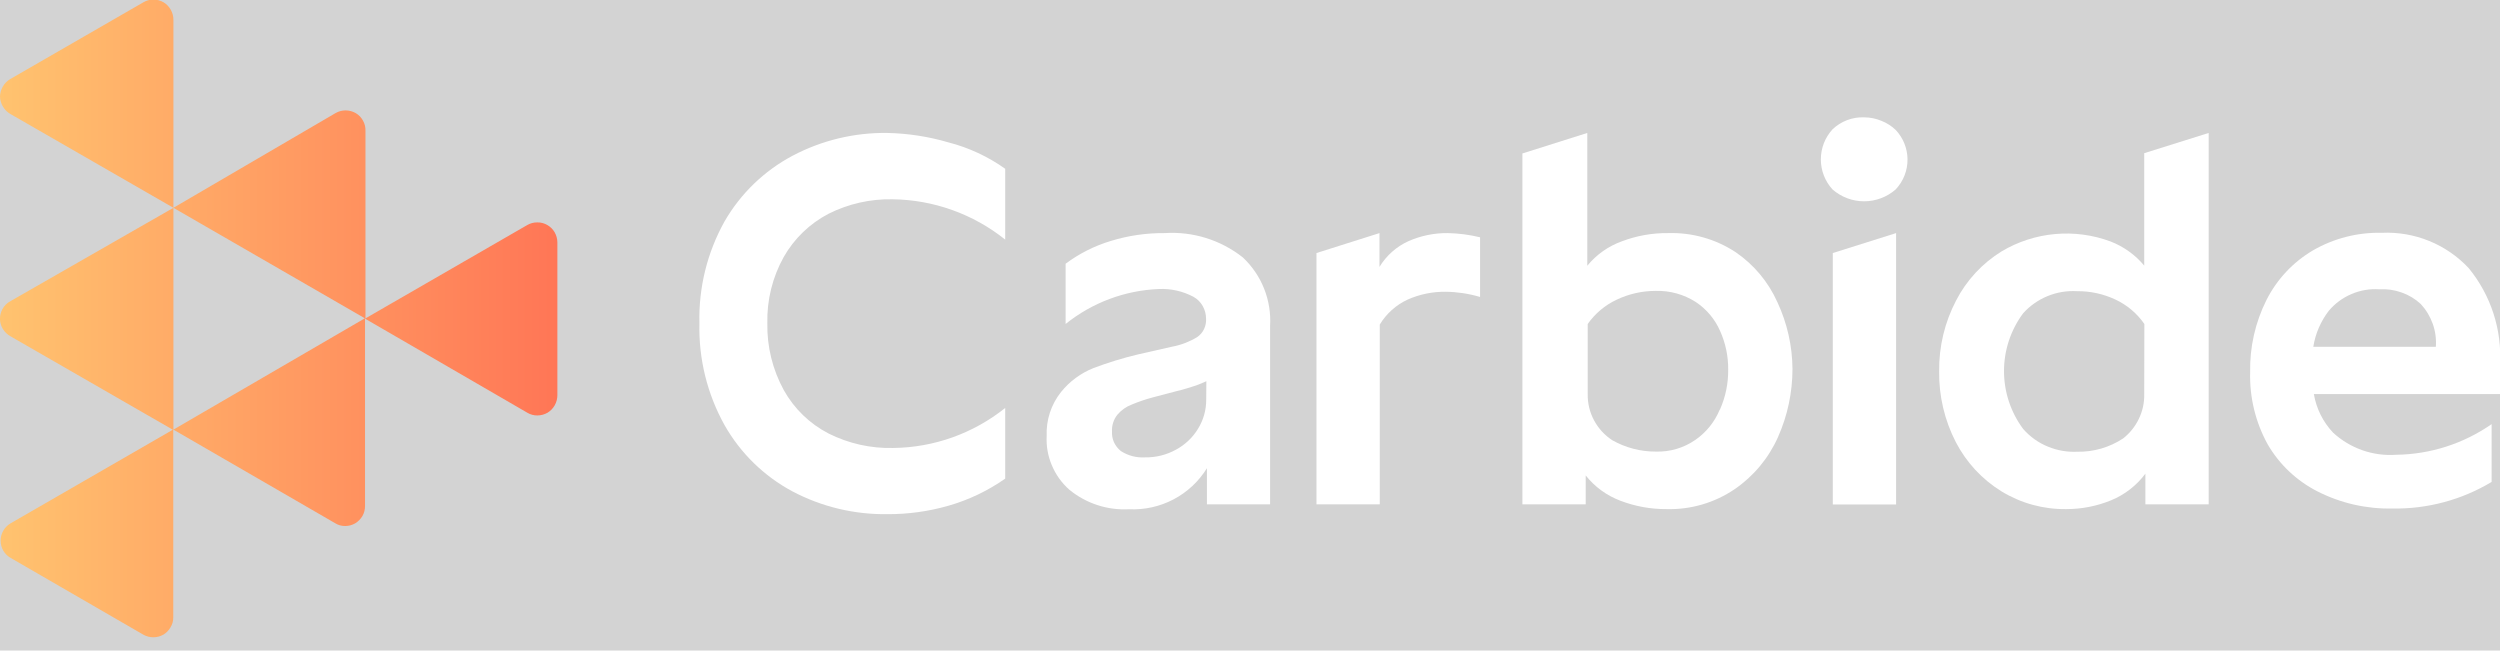
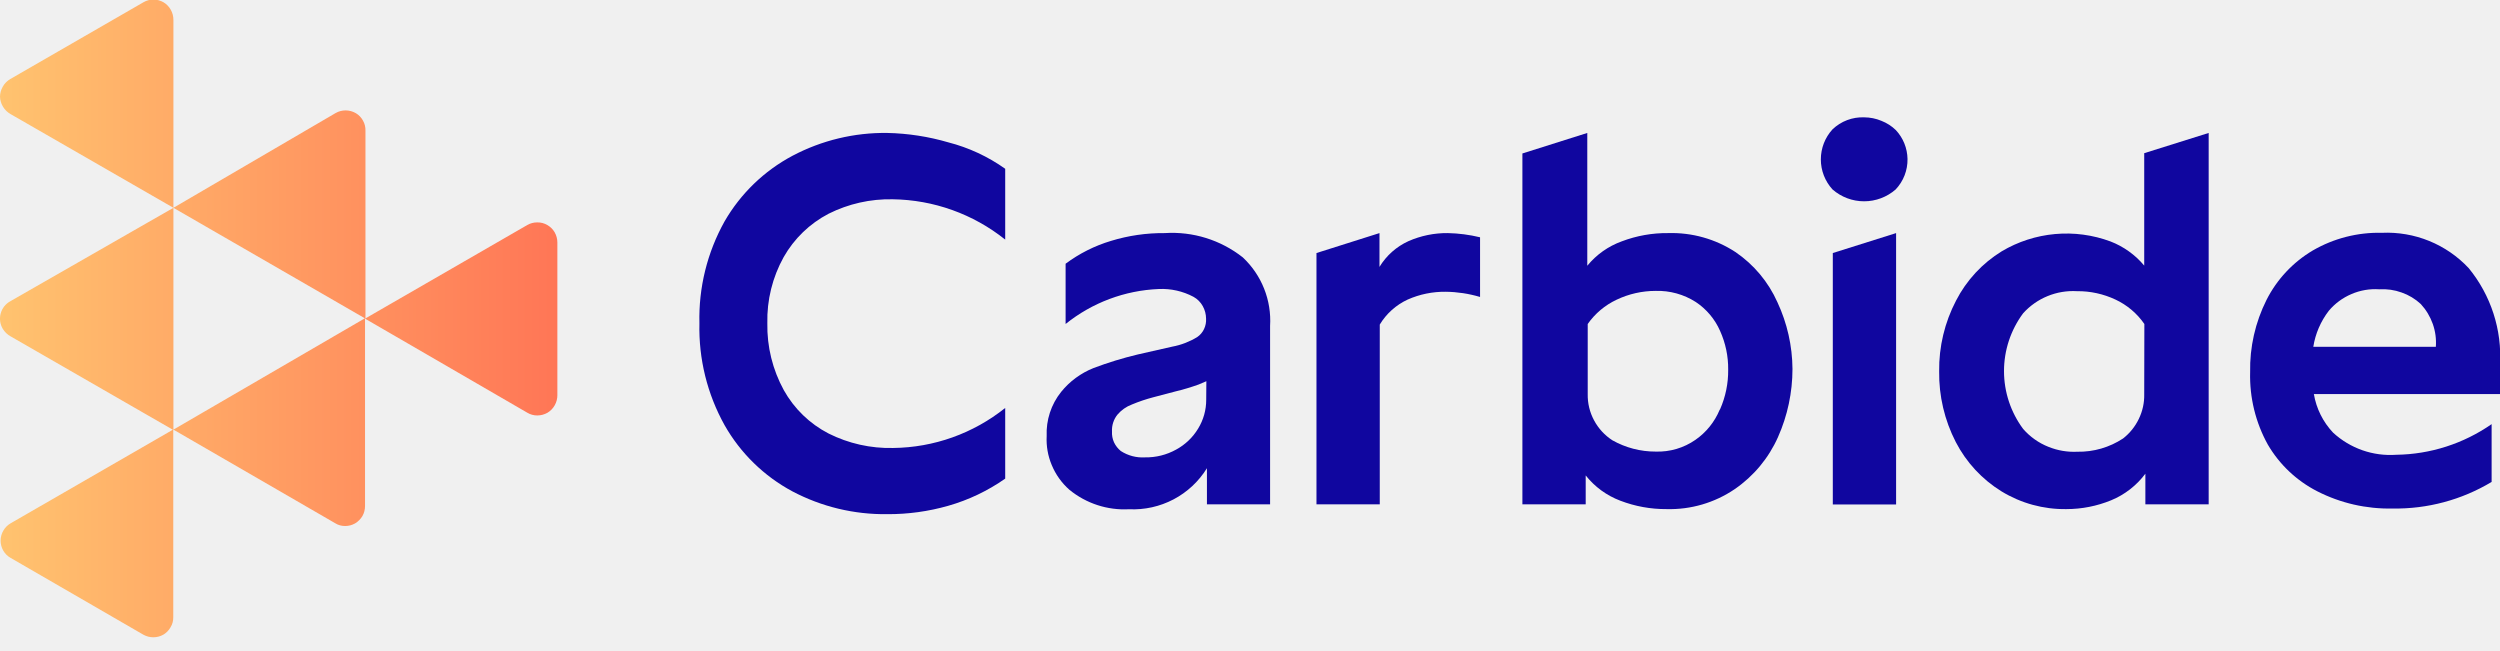
<svg xmlns="http://www.w3.org/2000/svg" viewBox="0 0 173 45" fill="none">
-   <rect fill="lightgrey" width="100%" height="100%" />
-   <g clip-path="url(#clip0_1306_188)">
-     <path d="M61.4 9.2C59.115 9.169 56.86 9.712 54.84 10.78C52.879 11.823 51.251 13.396 50.14 15.32C48.939 17.472 48.338 19.907 48.4 22.37C48.34 24.833 48.941 27.268 50.14 29.42C51.24 31.359 52.866 32.947 54.83 34C56.853 35.069 59.112 35.612 61.4 35.58C62.827 35.588 64.248 35.392 65.62 35C67.029 34.598 68.361 33.962 69.56 33.12V28.23C67.356 29.995 64.624 30.971 61.8 31C60.254 31.037 58.722 30.693 57.34 30C56.034 29.327 54.956 28.283 54.24 27C53.463 25.582 53.07 23.986 53.1 22.37C53.063 20.77 53.453 19.189 54.23 17.79C54.956 16.511 56.036 15.469 57.34 14.79C58.714 14.102 60.234 13.759 61.77 13.79C64.605 13.827 67.346 14.809 69.56 16.58V11.68C68.37 10.834 67.034 10.213 65.62 9.85C64.248 9.449 62.829 9.23 61.4 9.2Z" fill="white" />
-     <path d="M173 25.25C173.147 22.823 172.372 20.43 170.83 18.55C170.065 17.735 169.133 17.094 168.097 16.673C167.061 16.252 165.947 16.06 164.83 16.11C163.155 16.069 161.501 16.491 160.05 17.33C158.674 18.143 157.56 19.333 156.84 20.76C156.063 22.31 155.675 24.026 155.71 25.76C155.663 27.506 156.085 29.232 156.93 30.76C157.739 32.147 158.93 33.271 160.36 34C161.969 34.82 163.755 35.228 165.56 35.19C167.974 35.23 170.35 34.592 172.42 33.35V29.35C170.481 30.7 168.182 31.439 165.82 31.47C165.026 31.526 164.228 31.42 163.477 31.157C162.725 30.893 162.036 30.48 161.45 29.94C160.752 29.201 160.289 28.272 160.12 27.27H173V25.25ZM160.08 24C160.223 23.094 160.591 22.238 161.15 21.51C161.574 21.005 162.112 20.607 162.72 20.35C163.328 20.087 163.99 19.974 164.65 20.02C165.173 19.987 165.697 20.062 166.19 20.24C166.684 20.411 167.137 20.684 167.52 21.04C167.887 21.439 168.17 21.909 168.35 22.42C168.529 22.927 168.6 23.465 168.56 24H160.08Z" fill="white" />
-     <path d="M86 17.81C84.469 16.603 82.546 16.005 80.6 16.13C79.34 16.119 78.085 16.301 76.88 16.67C75.749 17.009 74.686 17.544 73.74 18.25V22.42C75.575 20.944 77.836 20.095 80.19 20C81.024 19.961 81.853 20.148 82.59 20.54C82.859 20.689 83.081 20.911 83.23 21.18C83.379 21.446 83.458 21.745 83.46 22.05C83.475 22.298 83.427 22.546 83.32 22.77C83.214 22.997 83.048 23.191 82.84 23.33C82.308 23.653 81.722 23.877 81.11 23.99L78.73 24.53C77.691 24.778 76.669 25.092 75.67 25.47C74.794 25.819 74.023 26.387 73.43 27.12C72.737 27.985 72.382 29.073 72.43 30.18C72.394 30.864 72.514 31.548 72.78 32.18C73.051 32.836 73.468 33.421 74 33.89C75.16 34.84 76.633 35.322 78.13 35.24C79.2 35.291 80.264 35.054 81.212 34.555C82.16 34.056 82.957 33.312 83.52 32.4V34.9H87.89V22.56C87.944 21.678 87.803 20.795 87.476 19.974C87.15 19.152 86.645 18.414 86 17.81ZM83.47 27.66C83.473 28.366 83.279 29.058 82.91 29.66C82.542 30.27 82.017 30.771 81.39 31.11C80.73 31.477 79.985 31.664 79.23 31.65C78.641 31.686 78.055 31.532 77.56 31.21C77.36 31.048 77.2 30.843 77.09 30.61C76.984 30.375 76.936 30.118 76.95 29.86C76.928 29.436 77.063 29.02 77.33 28.69C77.598 28.375 77.942 28.134 78.33 27.99C78.811 27.789 79.306 27.622 79.81 27.49L81.33 27.09C81.875 26.959 82.412 26.799 82.94 26.61L83.48 26.38L83.47 27.66Z" fill="white" />
-     <path d="M129 8.12C128.598 8.104 128.197 8.17 127.821 8.312C127.444 8.455 127.101 8.672 126.81 8.95C126.29 9.518 126.002 10.26 126.002 11.03C126.002 11.8 126.29 12.542 126.81 13.11C127.415 13.639 128.191 13.93 128.995 13.93C129.799 13.93 130.575 13.639 131.18 13.11C131.718 12.541 132.013 11.783 132 11C131.987 10.256 131.699 9.543 131.19 9C130.903 8.722 130.563 8.505 130.19 8.36C129.813 8.202 129.409 8.121 129 8.12Z" fill="white" />
-     <path d="M100.19 16.13C99.251 16.12 98.32 16.311 97.46 16.69C96.63 17.069 95.933 17.689 95.46 18.47V16.13L91.1 17.51V34.9H95.48V22.46C95.936 21.704 96.609 21.101 97.41 20.73C98.241 20.362 99.141 20.178 100.05 20.19C100.853 20.2 101.65 20.321 102.42 20.55V16.42C101.689 16.244 100.942 16.146 100.19 16.13Z" fill="white" />
-     <path d="M126.83 17.51V34.91H131.21V16.13L126.83 17.51Z" fill="white" />
-     <path d="M148.38 10.6V18.38C147.757 17.635 146.956 17.06 146.05 16.71C144.824 16.254 143.511 16.078 142.208 16.196C140.905 16.314 139.645 16.721 138.52 17.39C137.175 18.217 136.082 19.396 135.36 20.8C134.57 22.311 134.168 23.995 134.19 25.7C134.167 27.4 134.562 29.079 135.34 30.59C136.065 31.992 137.157 33.171 138.5 34C139.853 34.828 141.414 35.255 143 35.23C144.06 35.229 145.109 35.022 146.09 34.62C147.032 34.232 147.851 33.596 148.46 32.78V34.9H152.84V9.2L148.38 10.6ZM148.38 27.28C148.394 27.876 148.263 28.466 148 29C147.748 29.524 147.378 29.982 146.92 30.34C145.981 30.96 144.875 31.281 143.75 31.26C143.067 31.293 142.384 31.177 141.75 30.92C141.076 30.653 140.476 30.227 140 29.68C139.141 28.523 138.677 27.121 138.677 25.68C138.677 24.239 139.141 22.837 140 21.68C140.467 21.161 141.045 20.755 141.691 20.49C142.336 20.225 143.033 20.109 143.73 20.15C144.649 20.14 145.558 20.339 146.39 20.73C147.195 21.106 147.885 21.689 148.39 22.42L148.38 27.28Z" fill="white" />
-     <path d="M123 20.92C122.373 19.512 121.365 18.306 120.09 17.44C118.71 16.538 117.087 16.081 115.44 16.13C114.344 16.117 113.255 16.311 112.23 16.7C111.295 17.037 110.469 17.621 109.84 18.39V9.2L105.35 10.62V34.9H109.73V32.9C110.357 33.69 111.186 34.295 112.13 34.65C113.151 35.041 114.236 35.238 115.33 35.23C117.006 35.275 118.653 34.792 120.04 33.85C121.355 32.948 122.394 31.698 123.04 30.24C123.699 28.757 124.039 27.153 124.04 25.53C124.028 23.936 123.673 22.364 123 20.92ZM119 28.36C118.651 29.2 118.068 29.922 117.32 30.44C116.517 30.997 115.557 31.281 114.58 31.25C113.529 31.254 112.496 30.985 111.58 30.47C111.046 30.125 110.609 29.65 110.31 29.09C110.009 28.531 109.857 27.904 109.87 27.27V22.42C110.379 21.695 111.068 21.116 111.87 20.74C112.713 20.338 113.636 20.13 114.57 20.13C115.553 20.101 116.522 20.37 117.35 20.9C118.09 21.392 118.673 22.086 119.03 22.9C119.41 23.745 119.602 24.663 119.59 25.59C119.6 26.53 119.409 27.46 119.03 28.32L119 28.36Z" fill="white" />
+   <g>
+     <path d="M61.4 9.2C59.115 9.169 56.86 9.712 54.84 10.78C52.879 11.823 51.251 13.396 50.14 15.32C48.939 17.472 48.338 19.907 48.4 22.37C48.34 24.833 48.941 27.268 50.14 29.42C51.24 31.359 52.866 32.947 54.83 34C56.853 35.069 59.112 35.612 61.4 35.58C62.827 35.588 64.248 35.392 65.62 35C67.029 34.598 68.361 33.962 69.56 33.12V28.23C67.356 29.995 64.624 30.971 61.8 31C60.254 31.037 58.722 30.693 57.34 30C56.034 29.327 54.956 28.283 54.24 27C53.463 25.582 53.07 23.986 53.1 22.37C53.063 20.77 53.453 19.189 54.23 17.79C54.956 16.511 56.036 15.469 57.34 14.79C58.714 14.102 60.234 13.759 61.77 13.79C64.605 13.827 67.346 14.809 69.56 16.58V11.68C68.37 10.834 67.034 10.213 65.62 9.85C64.248 9.449 62.829 9.23 61.4 9.2Z" fill="#10069f" />
+     <path d="M173 25.25C173.147 22.823 172.372 20.43 170.83 18.55C170.065 17.735 169.133 17.094 168.097 16.673C167.061 16.252 165.947 16.06 164.83 16.11C163.155 16.069 161.501 16.491 160.05 17.33C158.674 18.143 157.56 19.333 156.84 20.76C156.063 22.31 155.675 24.026 155.71 25.76C155.663 27.506 156.085 29.232 156.93 30.76C157.739 32.147 158.93 33.271 160.36 34C161.969 34.82 163.755 35.228 165.56 35.19C167.974 35.23 170.35 34.592 172.42 33.35V29.35C170.481 30.7 168.182 31.439 165.82 31.47C165.026 31.526 164.228 31.42 163.477 31.157C162.725 30.893 162.036 30.48 161.45 29.94C160.752 29.201 160.289 28.272 160.12 27.27H173V25.25ZM160.08 24C160.223 23.094 160.591 22.238 161.15 21.51C161.574 21.005 162.112 20.607 162.72 20.35C163.328 20.087 163.99 19.974 164.65 20.02C165.173 19.987 165.697 20.062 166.19 20.24C166.684 20.411 167.137 20.684 167.52 21.04C167.887 21.439 168.17 21.909 168.35 22.42C168.529 22.927 168.6 23.465 168.56 24H160.08Z" fill="#10069f" />
+     <path d="M86 17.81C84.469 16.603 82.546 16.005 80.6 16.13C79.34 16.119 78.085 16.301 76.88 16.67C75.749 17.009 74.686 17.544 73.74 18.25V22.42C75.575 20.944 77.836 20.095 80.19 20C81.024 19.961 81.853 20.148 82.59 20.54C82.859 20.689 83.081 20.911 83.23 21.18C83.379 21.446 83.458 21.745 83.46 22.05C83.475 22.298 83.427 22.546 83.32 22.77C83.214 22.997 83.048 23.191 82.84 23.33C82.308 23.653 81.722 23.877 81.11 23.99L78.73 24.53C77.691 24.778 76.669 25.092 75.67 25.47C74.794 25.819 74.023 26.387 73.43 27.12C72.737 27.985 72.382 29.073 72.43 30.18C72.394 30.864 72.514 31.548 72.78 32.18C73.051 32.836 73.468 33.421 74 33.89C75.16 34.84 76.633 35.322 78.13 35.24C79.2 35.291 80.264 35.054 81.212 34.555C82.16 34.056 82.957 33.312 83.52 32.4V34.9H87.89V22.56C87.944 21.678 87.803 20.795 87.476 19.974C87.15 19.152 86.645 18.414 86 17.81ZM83.47 27.66C83.473 28.366 83.279 29.058 82.91 29.66C82.542 30.27 82.017 30.771 81.39 31.11C80.73 31.477 79.985 31.664 79.23 31.65C78.641 31.686 78.055 31.532 77.56 31.21C77.36 31.048 77.2 30.843 77.09 30.61C76.984 30.375 76.936 30.118 76.95 29.86C76.928 29.436 77.063 29.02 77.33 28.69C77.598 28.375 77.942 28.134 78.33 27.99C78.811 27.789 79.306 27.622 79.81 27.49L81.33 27.09C81.875 26.959 82.412 26.799 82.94 26.61L83.48 26.38L83.47 27.66Z" fill="#10069f" />
+     <path d="M129 8.12C128.598 8.104 128.197 8.17 127.821 8.312C127.444 8.455 127.101 8.672 126.81 8.95C126.29 9.518 126.002 10.26 126.002 11.03C126.002 11.8 126.29 12.542 126.81 13.11C127.415 13.639 128.191 13.93 128.995 13.93C129.799 13.93 130.575 13.639 131.18 13.11C131.718 12.541 132.013 11.783 132 11C131.987 10.256 131.699 9.543 131.19 9C130.903 8.722 130.563 8.505 130.19 8.36C129.813 8.202 129.409 8.121 129 8.12Z" fill="#10069f" />
+     <path d="M100.19 16.13C99.251 16.12 98.32 16.311 97.46 16.69C96.63 17.069 95.933 17.689 95.46 18.47V16.13L91.1 17.51V34.9H95.48V22.46C95.936 21.704 96.609 21.101 97.41 20.73C98.241 20.362 99.141 20.178 100.05 20.19C100.853 20.2 101.65 20.321 102.42 20.55V16.42C101.689 16.244 100.942 16.146 100.19 16.13Z" fill="#10069f" />
+     <path d="M126.83 17.51V34.91H131.21V16.13L126.83 17.51Z" fill="#10069f" />
+     <path d="M148.38 10.6V18.38C147.757 17.635 146.956 17.06 146.05 16.71C144.824 16.254 143.511 16.078 142.208 16.196C140.905 16.314 139.645 16.721 138.52 17.39C137.175 18.217 136.082 19.396 135.36 20.8C134.57 22.311 134.168 23.995 134.19 25.7C134.167 27.4 134.562 29.079 135.34 30.59C136.065 31.992 137.157 33.171 138.5 34C139.853 34.828 141.414 35.255 143 35.23C144.06 35.229 145.109 35.022 146.09 34.62C147.032 34.232 147.851 33.596 148.46 32.78V34.9H152.84V9.2L148.38 10.6ZM148.38 27.28C148.394 27.876 148.263 28.466 148 29C147.748 29.524 147.378 29.982 146.92 30.34C145.981 30.96 144.875 31.281 143.75 31.26C143.067 31.293 142.384 31.177 141.75 30.92C141.076 30.653 140.476 30.227 140 29.68C139.141 28.523 138.677 27.121 138.677 25.68C138.677 24.239 139.141 22.837 140 21.68C140.467 21.161 141.045 20.755 141.691 20.49C142.336 20.225 143.033 20.109 143.73 20.15C144.649 20.14 145.558 20.339 146.39 20.73C147.195 21.106 147.885 21.689 148.39 22.42L148.38 27.28Z" fill="#10069f" />
+     <path d="M123 20.92C122.373 19.512 121.365 18.306 120.09 17.44C118.71 16.538 117.087 16.081 115.44 16.13C114.344 16.117 113.255 16.311 112.23 16.7C111.295 17.037 110.469 17.621 109.84 18.39V9.2L105.35 10.62V34.9H109.73V32.9C110.357 33.69 111.186 34.295 112.13 34.65C113.151 35.041 114.236 35.238 115.33 35.23C117.006 35.275 118.653 34.792 120.04 33.85C121.355 32.948 122.394 31.698 123.04 30.24C123.699 28.757 124.039 27.153 124.04 25.53C124.028 23.936 123.673 22.364 123 20.92ZM119 28.36C118.651 29.2 118.068 29.922 117.32 30.44C116.517 30.997 115.557 31.281 114.58 31.25C113.529 31.254 112.496 30.985 111.58 30.47C111.046 30.125 110.609 29.65 110.31 29.09C110.009 28.531 109.857 27.904 109.87 27.27V22.42C110.379 21.695 111.068 21.116 111.87 20.74C112.713 20.338 113.636 20.13 114.57 20.13C115.553 20.101 116.522 20.37 117.35 20.9C118.09 21.392 118.673 22.086 119.03 22.9C119.41 23.745 119.602 24.663 119.59 25.59C119.6 26.53 119.409 27.46 119.03 28.32L119 28.36Z" fill="#10069f" />
    <path d="M38.57 16.77V27.34C38.572 27.585 38.51 27.826 38.39 28.04C38.272 28.254 38.099 28.434 37.89 28.56C37.677 28.682 37.436 28.747 37.19 28.75C36.944 28.753 36.701 28.687 36.49 28.56L25.26 22.05L36.49 15.57C36.7 15.45 36.938 15.388 37.18 15.39C37.422 15.384 37.661 15.447 37.87 15.57C38.081 15.688 38.258 15.861 38.38 16.07C38.502 16.283 38.567 16.524 38.57 16.77ZM0.74 23.28L12 29.76V14.38L0.74 20.83C0.573 20.917 0.425 21.038 0.306 21.185C0.188 21.332 0.1 21.501 0.05 21.683C-0.001 21.865 -0.014 22.055 0.012 22.242C0.038 22.429 0.102 22.609 0.2 22.77C0.333 22.983 0.519 23.159 0.74 23.28ZM0.74 7.9L12 14.38V1.38C12.002 1.135 11.94 0.894 11.82 0.68C11.702 0.466 11.53 0.286 11.32 0.16C11.107 0.037 10.866 -0.029 10.62 -0.03C10.374 -0.032 10.131 0.034 9.92 0.16L0.71 5.47C0.492 5.597 0.313 5.78 0.19 6C0.07 6.211 0.005 6.448 -7.34156e-06 6.69C0.008 6.938 0.081 7.18 0.211 7.392C0.34 7.604 0.523 7.779 0.74 7.9ZM0.74 38.61L9.92 43.92C10.131 44.038 10.368 44.1 10.61 44.1C10.852 44.1 11.089 44.038 11.3 43.92C11.509 43.798 11.682 43.621 11.8 43.41C11.928 43.203 11.994 42.963 11.99 42.72V29.72L0.74 36.21C0.528 36.332 0.352 36.508 0.23 36.72C0.106 36.931 0.041 37.171 0.041 37.415C0.041 37.659 0.106 37.899 0.23 38.11C0.352 38.319 0.528 38.492 0.74 38.61ZM12 14.38L25.29 22.05V9.05C25.3 8.805 25.241 8.563 25.12 8.35C25.005 8.134 24.832 7.954 24.62 7.83C24.407 7.707 24.166 7.641 23.92 7.64C23.678 7.639 23.44 7.701 23.23 7.82L12 14.38ZM12 29.73L23.2 36.21C23.404 36.337 23.64 36.403 23.88 36.4C24.122 36.402 24.36 36.34 24.57 36.22C24.78 36.095 24.955 35.92 25.08 35.71C25.199 35.5 25.261 35.262 25.26 35.02V22.02L12 29.73Z" fill="url(#paint0_linear_1306_188)" />
  </g>
  <defs>
    <linearGradient id="paint0_linear_1306_188" x1="0.05" y1="22.05" x2="38.57" y2="22.05" gradientUnits="userSpaceOnUse">
      <stop stop-color="#FFC36F" />
      <stop offset="1" stop-color="#FF7656" />
    </linearGradient>
-     <clipPath id="clip0_1306_188">
-       <rect width="173" height="44.1" fill="white" />
-     </clipPath>
  </defs>
</svg>
